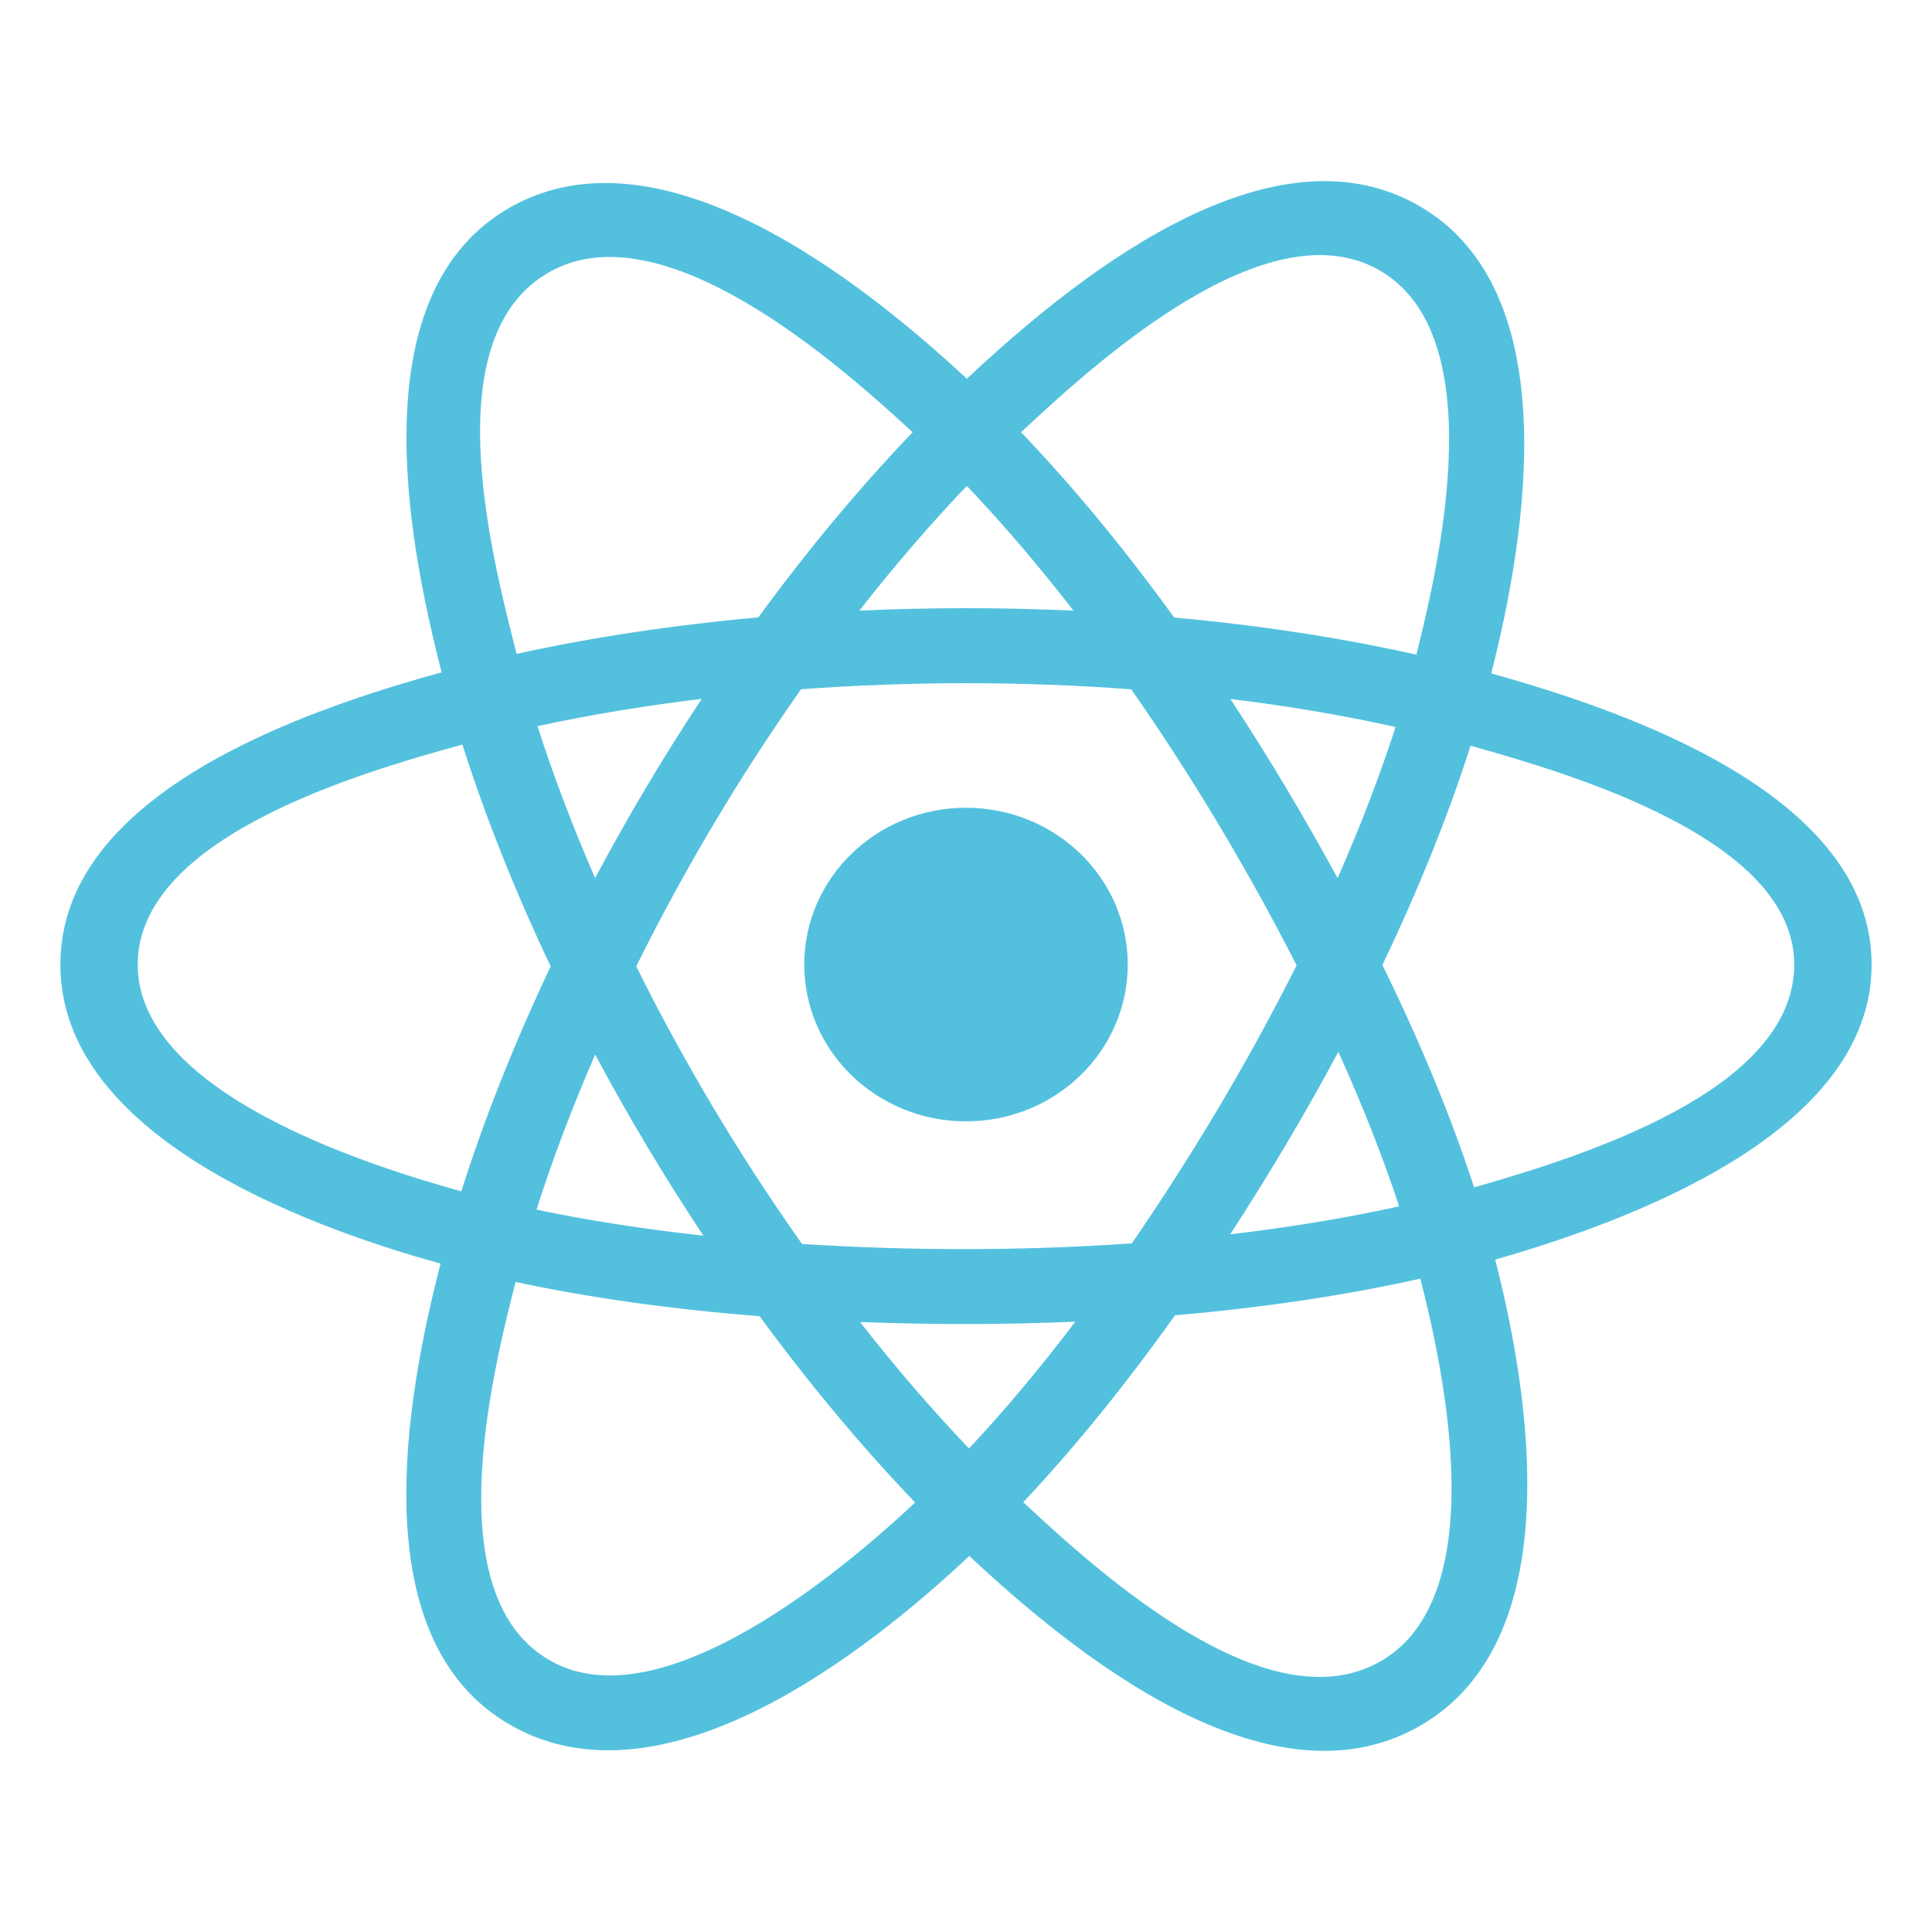
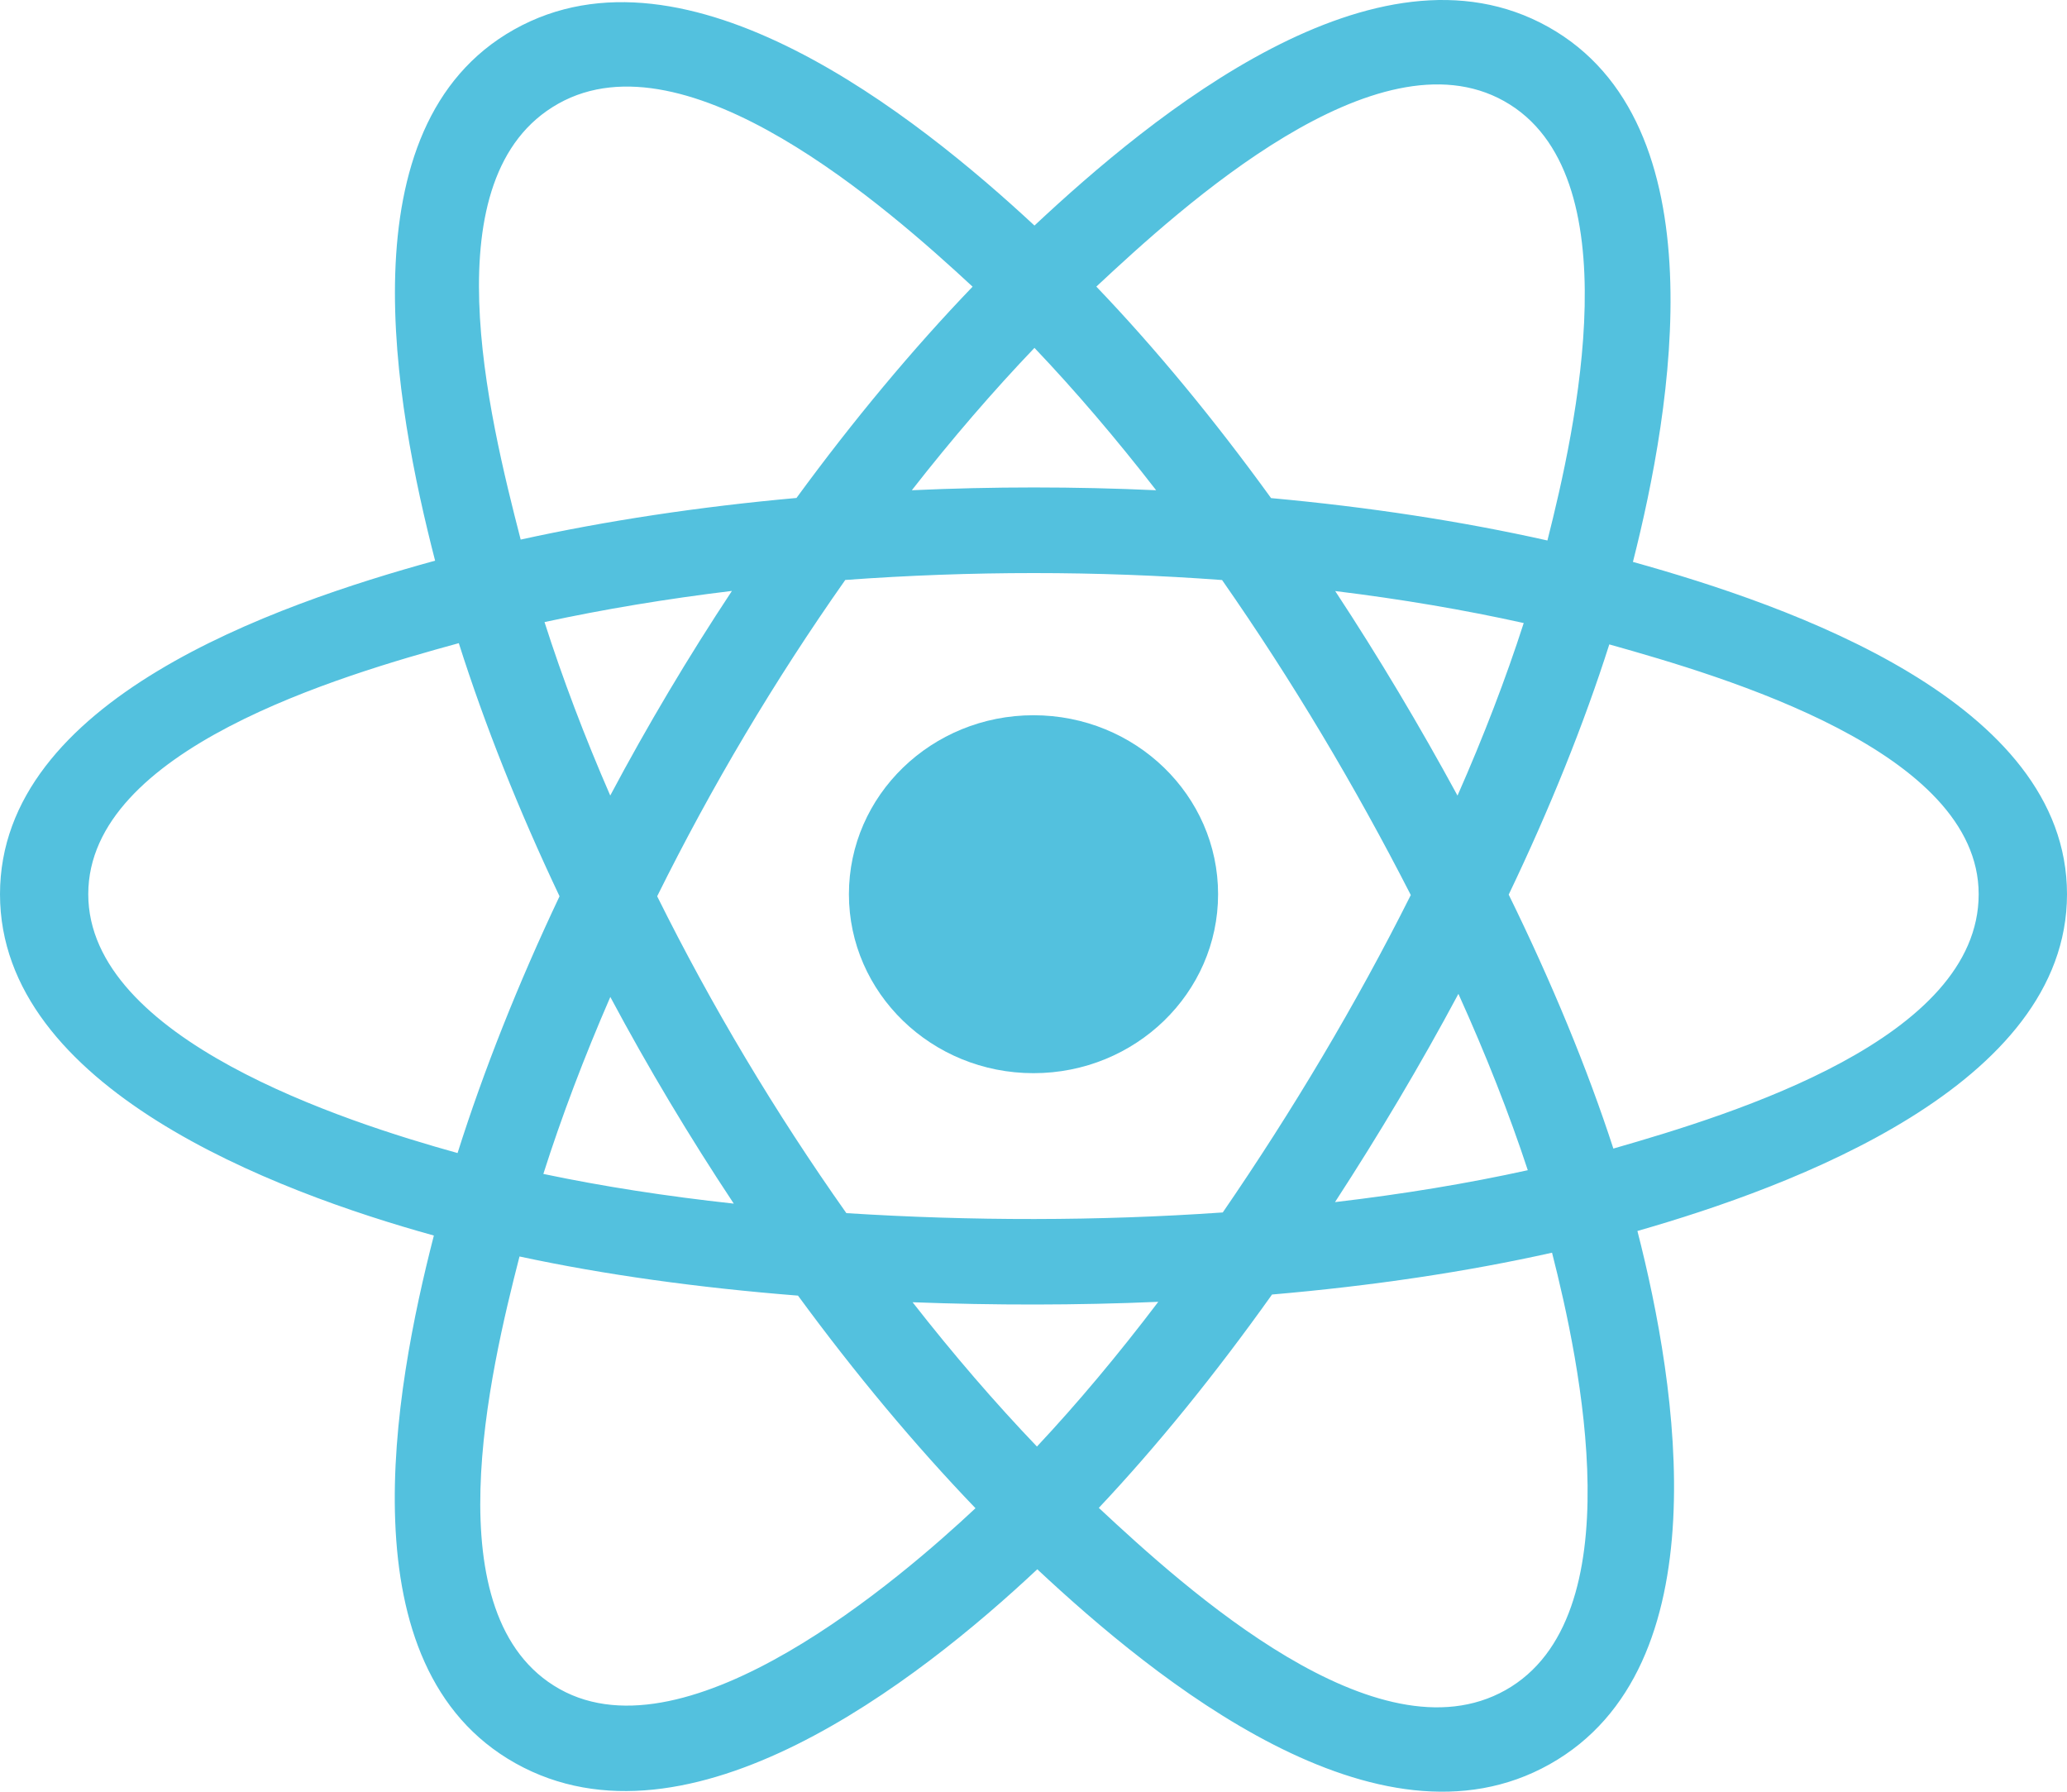
- <svg xmlns="http://www.w3.org/2000/svg" width="800px" height="800px" viewBox="0 0 32 32" fill="none">
+ <svg xmlns="http://www.w3.org/2000/svg" fill="none" viewBox="1 3 30 26">
  <path d="M18.679 15.976C18.679 14.541 17.48 13.379 16 13.379C14.521 13.379 13.321 14.541 13.321 15.976C13.321 17.41 14.521 18.573 16 18.573C17.48 18.573 18.679 17.41 18.679 15.976Z" fill="#53C1DE" />
  <path fill-rule="evenodd" clip-rule="evenodd" d="M24.7 11.154C25.266 8.925 25.977 4.791 23.47 3.39C20.975 1.995 17.728 4.668 16.014 6.273C14.304 4.684 10.966 2.022 8.462 3.428C5.968 4.828 6.737 8.893 7.315 11.136C4.988 11.776 1 13.156 1 15.976C1 18.787 4.984 20.289 7.297 20.929C6.717 23.184 5.986 27.191 8.483 28.588C10.997 29.993 14.325 27.395 16.055 25.772C17.781 27.386 20.997 30.002 23.492 28.601C25.996 27.196 25.344 23.118 24.765 20.863C27.007 20.221 31 18.752 31 15.976C31 13.184 26.99 11.792 24.7 11.154ZM24.416 19.667C24.037 18.502 23.524 17.262 22.897 15.982C23.495 14.732 23.988 13.509 24.357 12.351C26.036 12.823 29.718 13.901 29.718 15.976C29.718 18.07 26.185 19.159 24.416 19.667ZM22.85 27.526C20.988 28.571 18.222 26.07 16.948 24.881C17.793 23.984 18.638 22.942 19.462 21.785C20.913 21.66 22.283 21.456 23.526 21.178C23.933 22.773 24.72 26.476 22.85 27.526ZM9.124 27.511C7.261 26.47 8.113 22.895 8.54 21.233C9.768 21.497 11.129 21.686 12.582 21.801C13.412 22.933 14.282 23.974 15.158 24.886C14.075 25.901 10.995 28.557 9.124 27.511ZM2.281 15.976C2.281 13.874 5.942 12.803 7.659 12.333C8.035 13.517 8.527 14.754 9.121 16.006C8.519 17.277 8.02 18.534 7.641 19.732C6.004 19.278 2.281 18.079 2.281 15.976ZM9.104 4.504C10.973 3.454 13.875 6.01 15.116 7.16C14.244 8.068 13.383 9.101 12.56 10.226C11.149 10.353 9.799 10.557 8.557 10.83C8.091 9.021 7.236 5.552 9.104 4.504ZM20.379 11.577C21.337 11.694 22.254 11.85 23.115 12.041C22.856 12.844 22.534 13.684 22.154 14.545C21.604 13.533 21.014 12.542 20.379 11.577ZM16.014 8.048C16.605 8.669 17.197 9.362 17.78 10.114C16.599 10.06 15.415 10.06 14.234 10.114C14.817 9.368 15.414 8.676 16.014 8.048ZM9.857 14.544C9.483 13.686 9.164 12.842 8.903 12.027C9.759 11.842 10.672 11.69 11.623 11.575C10.987 12.537 10.397 13.528 9.857 14.544ZM11.65 20.466C10.668 20.359 9.741 20.215 8.886 20.035C9.15 19.206 9.477 18.343 9.858 17.467C10.406 18.493 11.005 19.494 11.65 20.466ZM16.05 23.991C15.442 23.356 14.836 22.653 14.245 21.897C15.433 21.942 16.623 21.942 17.811 21.891C17.227 22.661 16.637 23.365 16.05 23.991ZM22.167 17.422C22.568 18.308 22.906 19.166 23.174 19.981C22.304 20.173 21.365 20.328 20.376 20.444C21.015 19.461 21.615 18.454 22.167 17.422ZM18.747 20.594C16.93 20.72 15.102 20.719 13.284 20.604C12.251 19.142 11.331 17.603 10.538 16.006C11.328 14.412 12.24 12.876 13.268 11.416C15.088 11.283 16.918 11.282 18.737 11.417C19.756 12.877 20.668 14.409 21.476 15.988C20.677 17.581 19.759 19.12 18.747 20.594ZM22.83 4.467C24.701 5.513 23.868 9.227 23.459 10.843C22.215 10.564 20.863 10.357 19.448 10.228C18.624 9.09 17.77 8.055 16.912 7.159C18.169 5.984 20.978 3.431 22.83 4.467Z" fill="#53C1DE" />
</svg>
